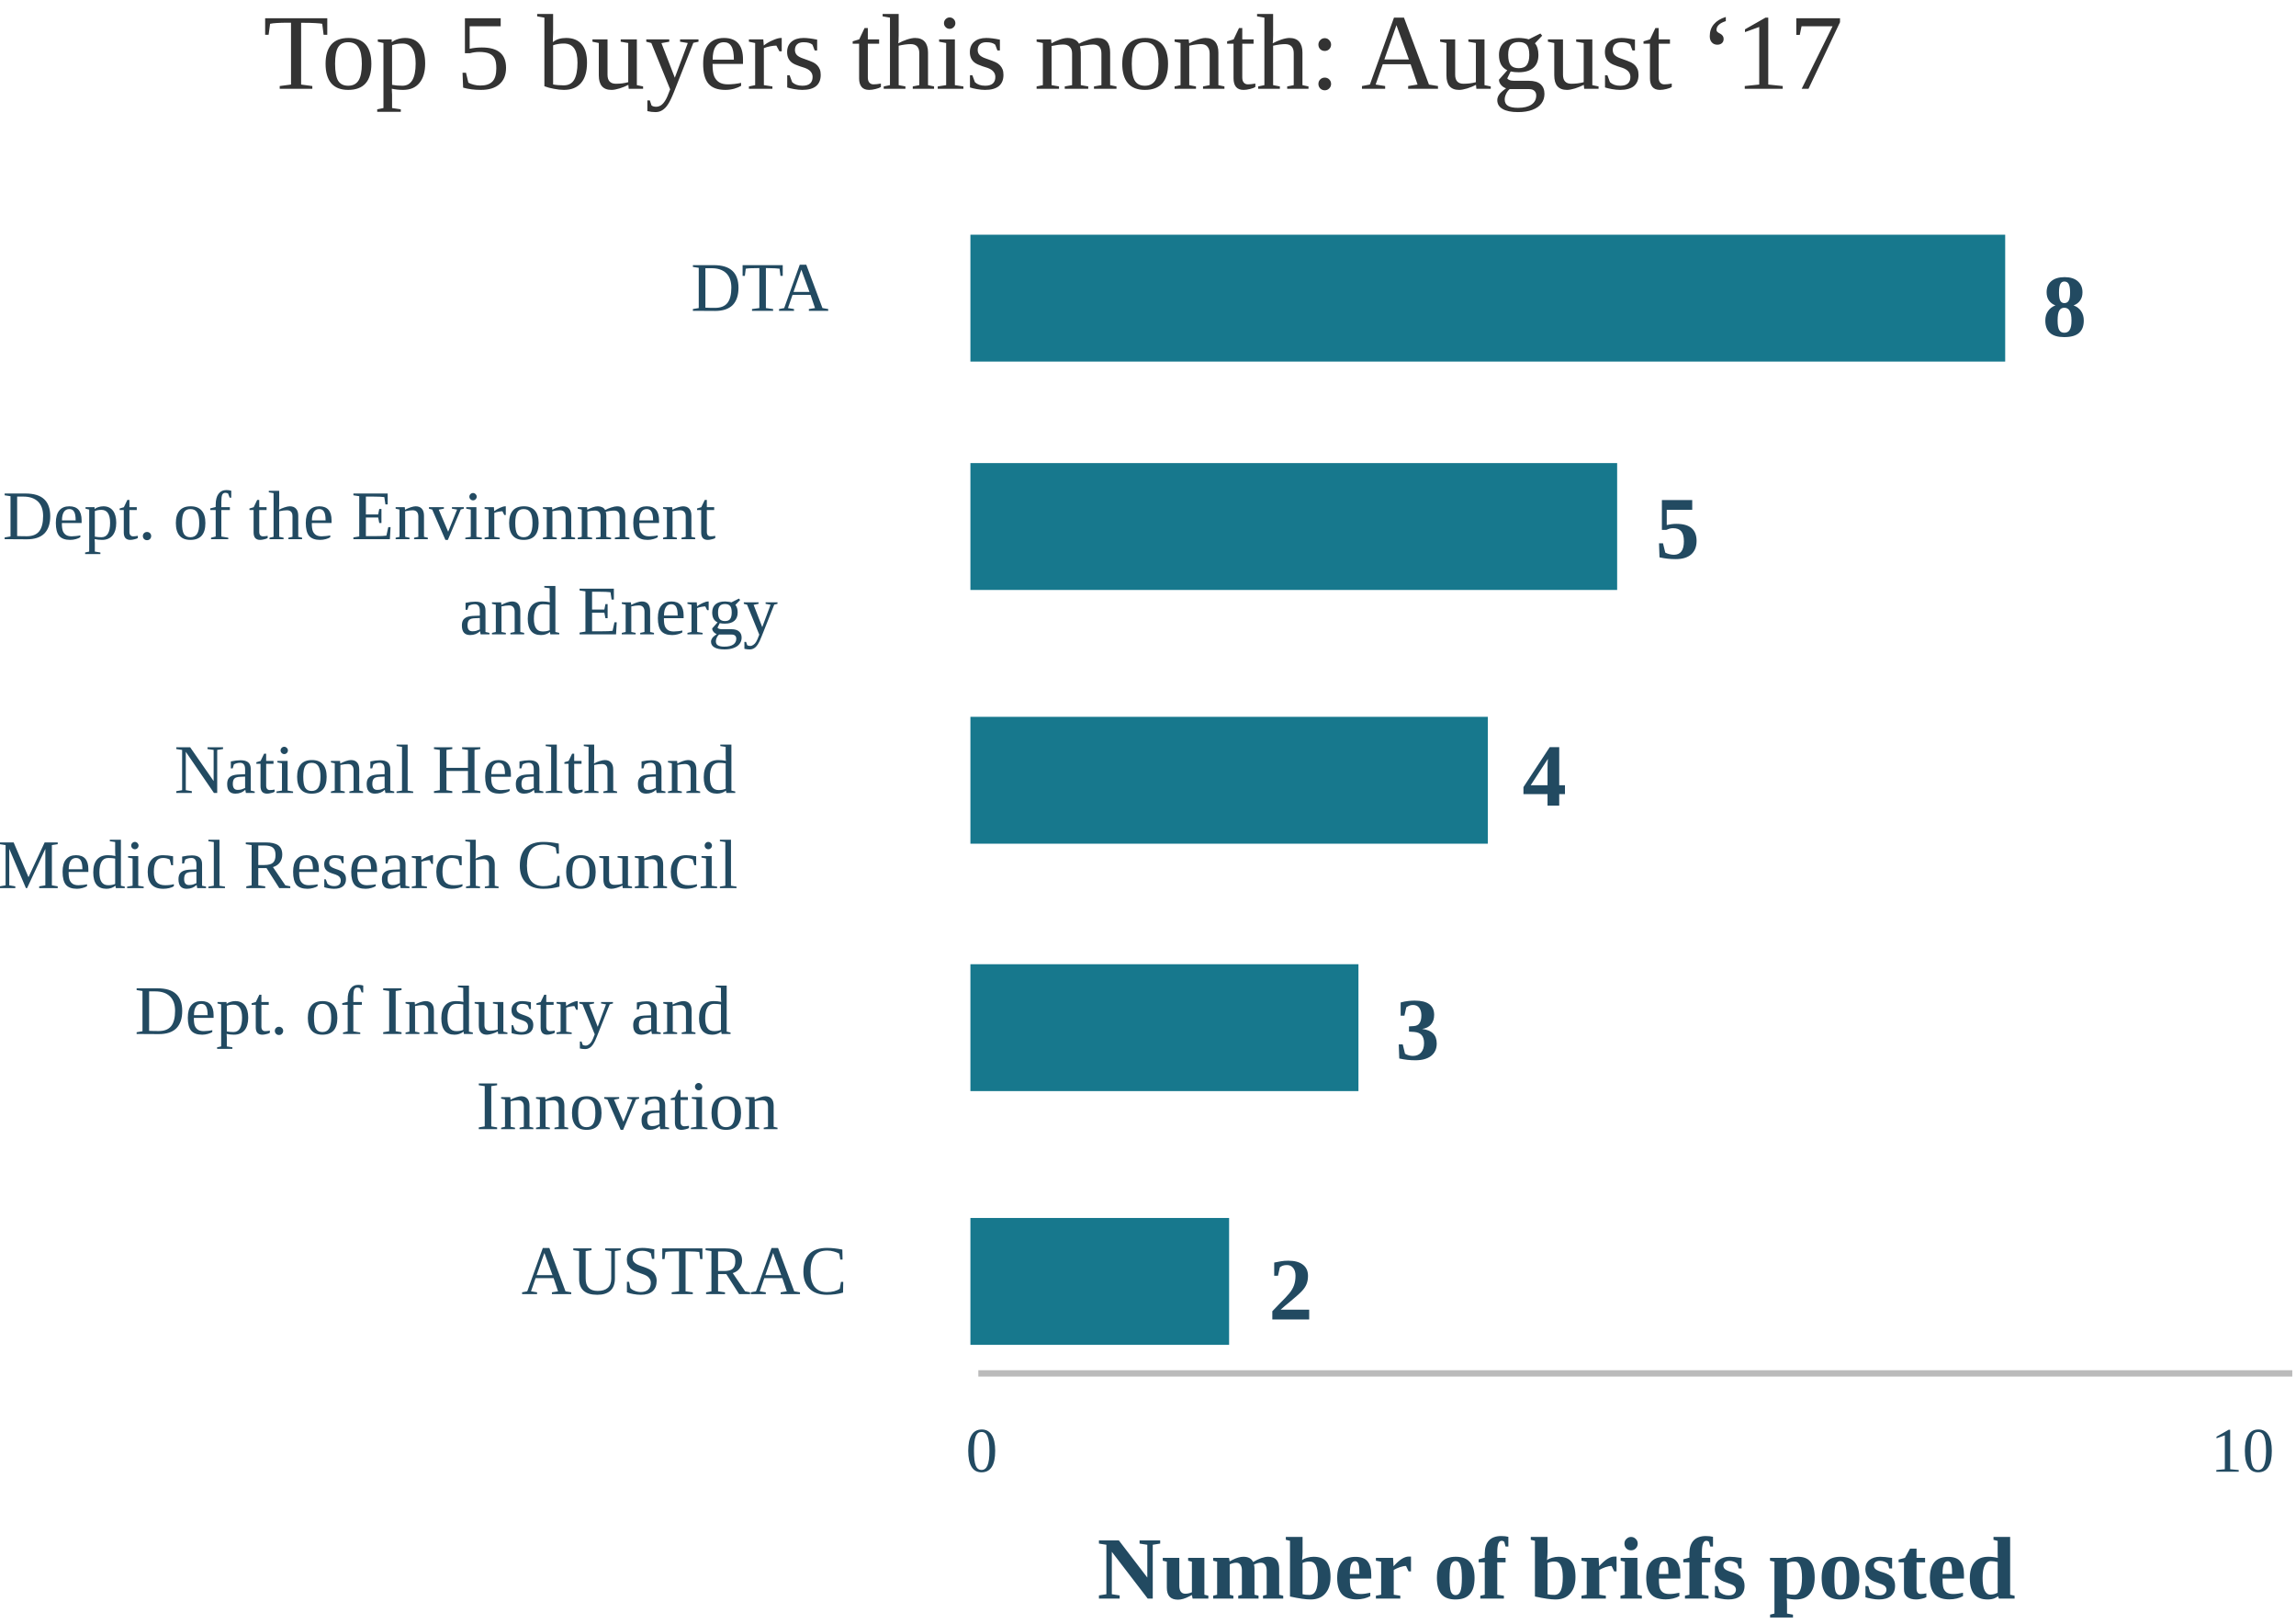
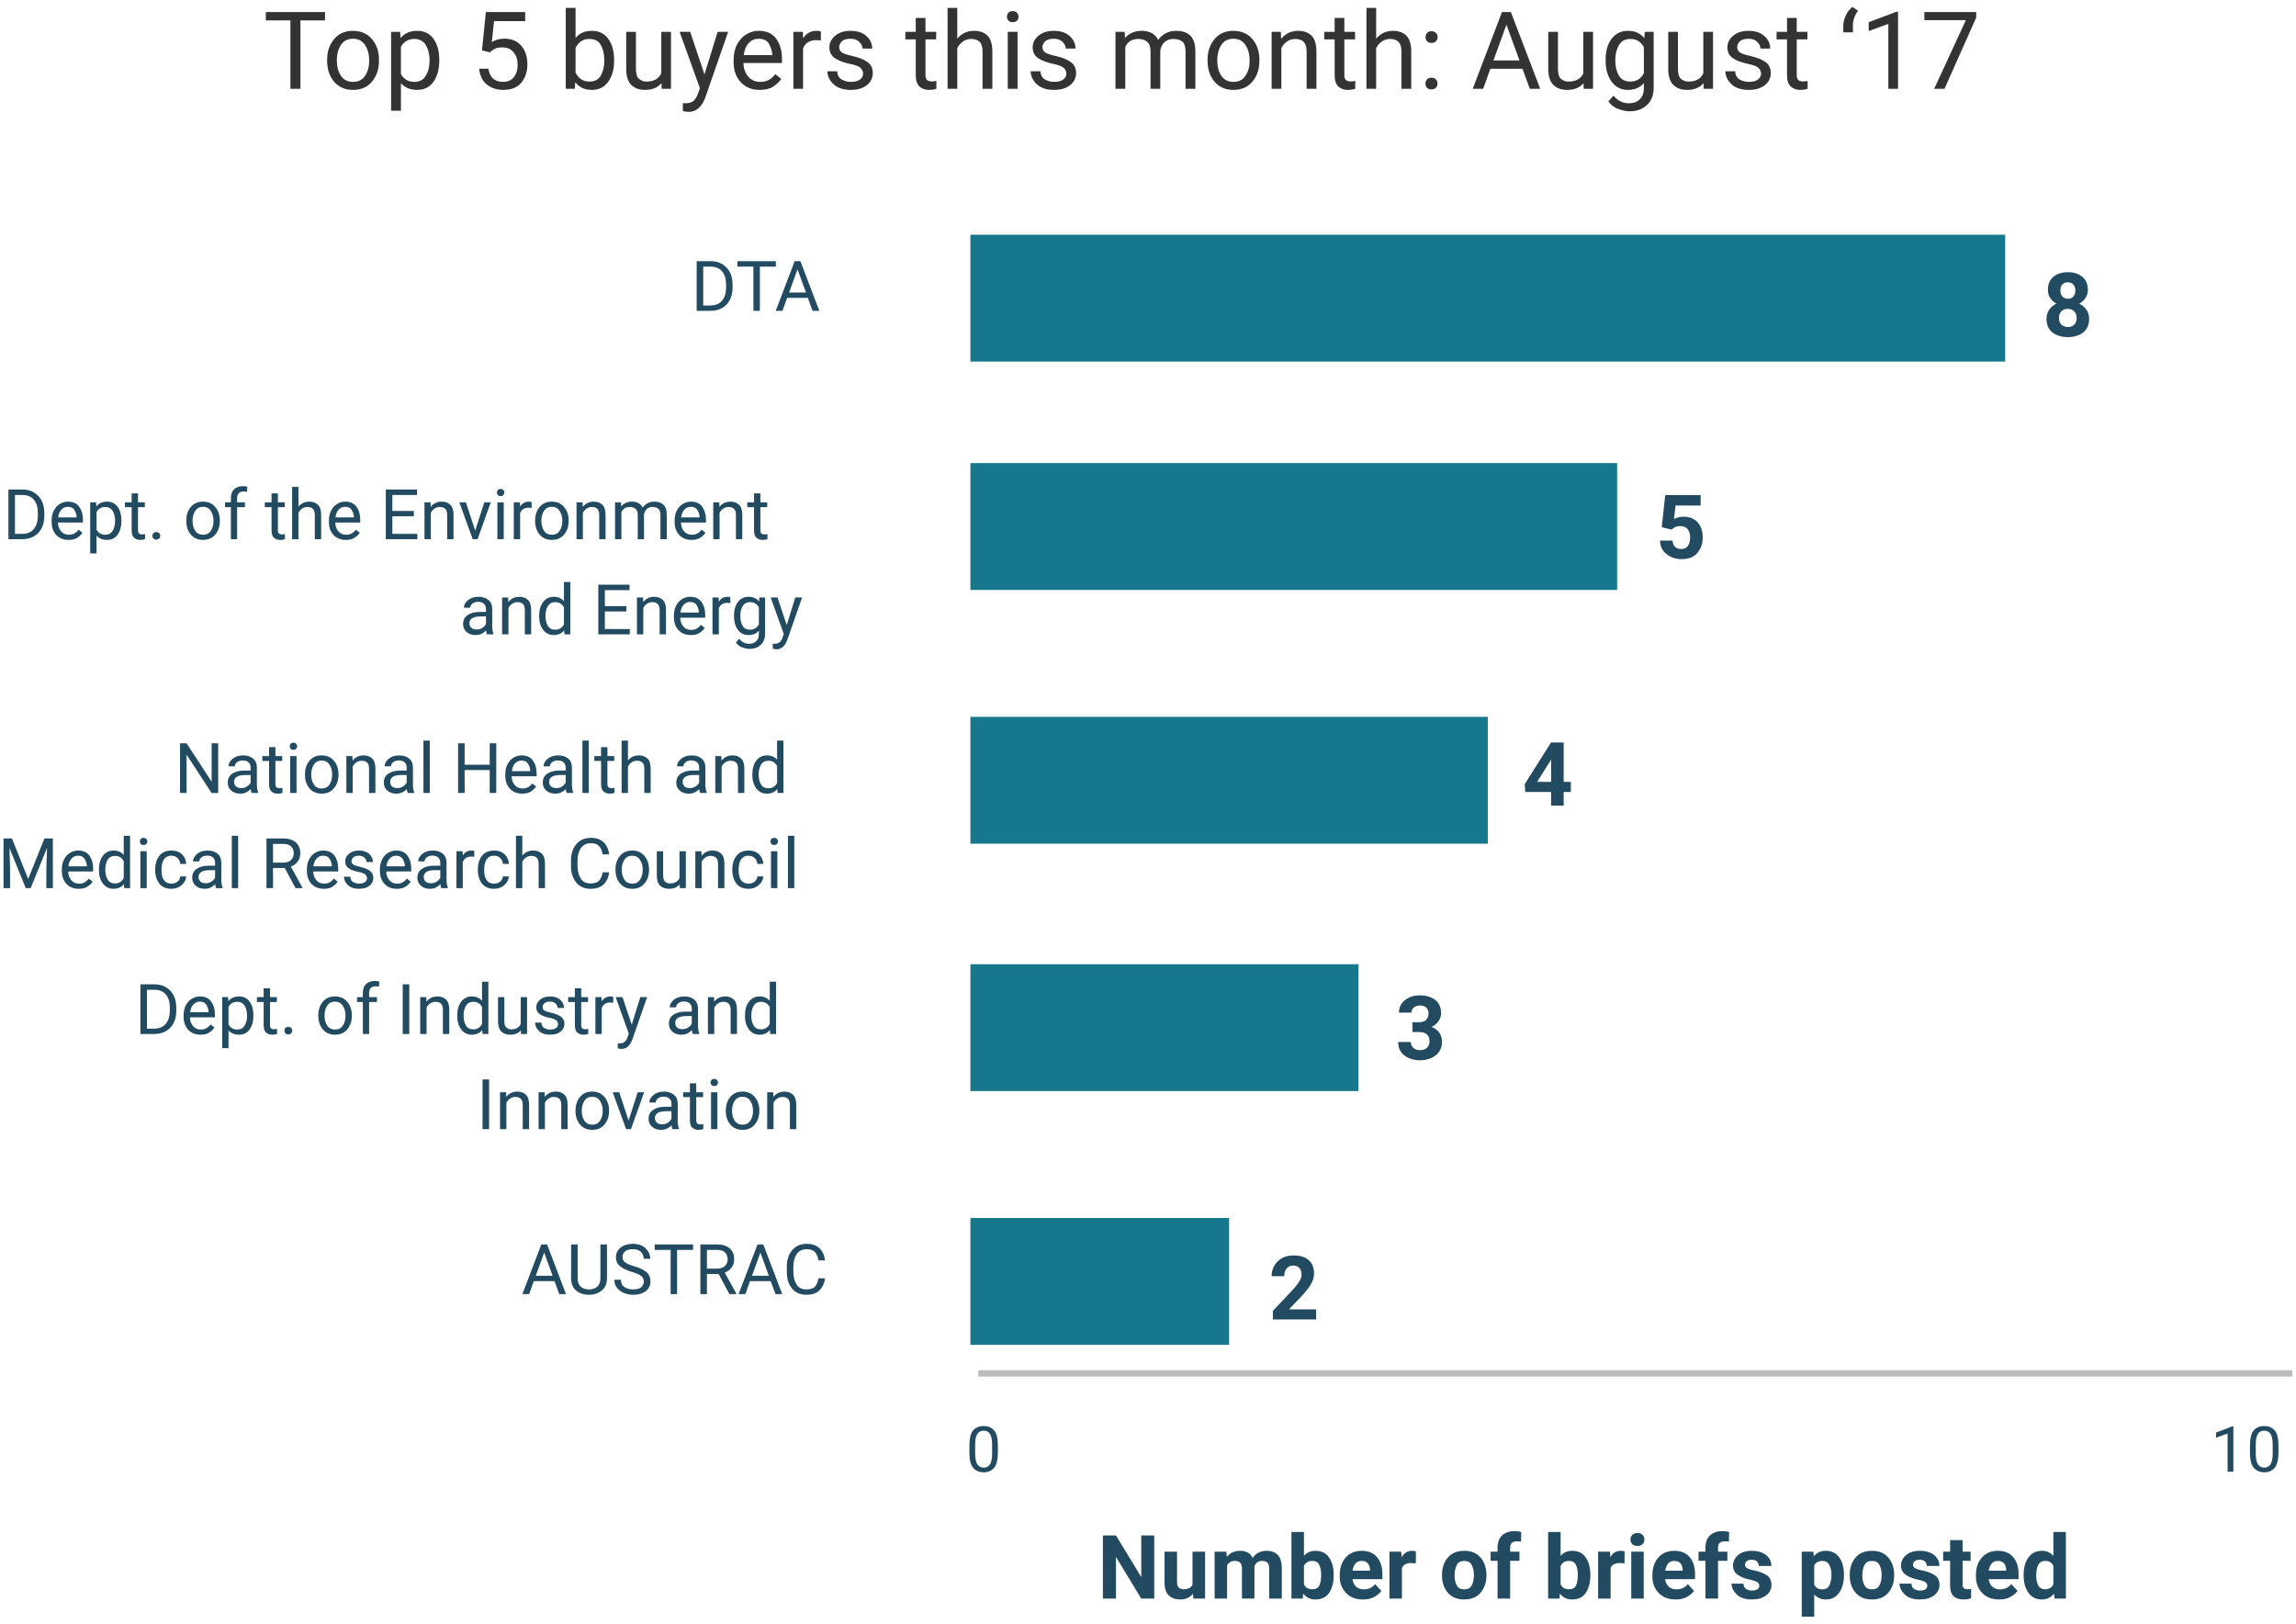
- <svg xmlns="http://www.w3.org/2000/svg" width="362" height="256" viewBox="0 0 362 256">
+ <svg xmlns="http://www.w3.org/2000/svg" font-family="-apple-system, BlinkMacSystemFont, &quot;Segoe UI&quot;, Roboto, Helvetica, Arial, sans-serif, &quot;Apple Color Emoji&quot;, &quot;Segoe UI Emoji&quot;, &quot;Segoe UI Symbol&quot;" width="362" height="256" viewBox="0 0 362 256">
  <g fill="none" fill-rule="evenodd">
    <text fill="#333" font-size="17" transform="translate(-11 -4)">
      <tspan x="52.494" y="18">Top 5 buyers this month: August ‘17</tspan>
    </text>
    <text fill="#224A61" font-size="14" font-weight="bold" transform="translate(-11 -4)">
      <tspan x="184" y="256">Number of briefs posted</tspan>
    </text>
    <text fill="#224A61" font-size="11" transform="translate(-11 -4)">
      <tspan x="119.935" y="53">DTA</tspan>
    </text>
    <text fill="#224A61" font-size="11" transform="translate(-11 -4)">
      <tspan x="11.422" y="89">Dept. of the Environment </tspan>
      <tspan x="83.433" y="104">and Energy</tspan>
    </text>
    <text fill="#224A61" font-size="11" transform="translate(-11 -4)">
      <tspan x="38.482" y="129">National Health and </tspan>
      <tspan x="10.649" y="144">Medical Research Council</tspan>
    </text>
    <text fill="#224A61" font-size="11" transform="translate(-11 -4)">
      <tspan x="32.23" y="167">Dept. of Industry and </tspan>
      <tspan x="86.097" y="182">Innovation</tspan>
    </text>
    <text fill="#224A61" font-size="11" transform="translate(-11 -4)">
      <tspan x="93.208" y="208">AUSTRAC</tspan>
    </text>
    <text fill="#224A61" font-size="10" transform="translate(-11 -4)">
      <tspan x="163.282" y="236">0</tspan>
    </text>
    <path fill="#17788D" d="M153 37h163.149v20H153zm0 36h101.968v20H153zm0 40h81.575v20H153zm0 39h61.181v20H153zm0 40h40.787v20H153z" />
    <text fill="#224A61" font-size="14" font-weight="bold" transform="translate(-11 -4)">
      <tspan x="272.009" y="92">5</tspan>
    </text>
    <text fill="#224A61" font-size="14" font-weight="bold" transform="translate(-11 -4)">
      <tspan x="251.009" y="131">4</tspan>
    </text>
    <text fill="#224A61" font-size="14" font-weight="bold" transform="translate(-11 -4)">
      <tspan x="231.009" y="171">3</tspan>
    </text>
    <text fill="#224A61" font-size="14" font-weight="bold" transform="translate(-11 -4)">
      <tspan x="211.009" y="212">2</tspan>
    </text>
    <path stroke="#BBB" stroke-linecap="square" d="M154.749 216.5h206.167" />
    <text fill="#224A61" font-size="10" transform="translate(-11 -4)">
      <tspan x="359.564" y="236">10</tspan>
    </text>
    <text fill="#224A61" font-size="14" font-weight="bold" transform="translate(-11 -4)">
      <tspan x="333.009" y="57">8</tspan>
    </text>
  </g>
</svg>
